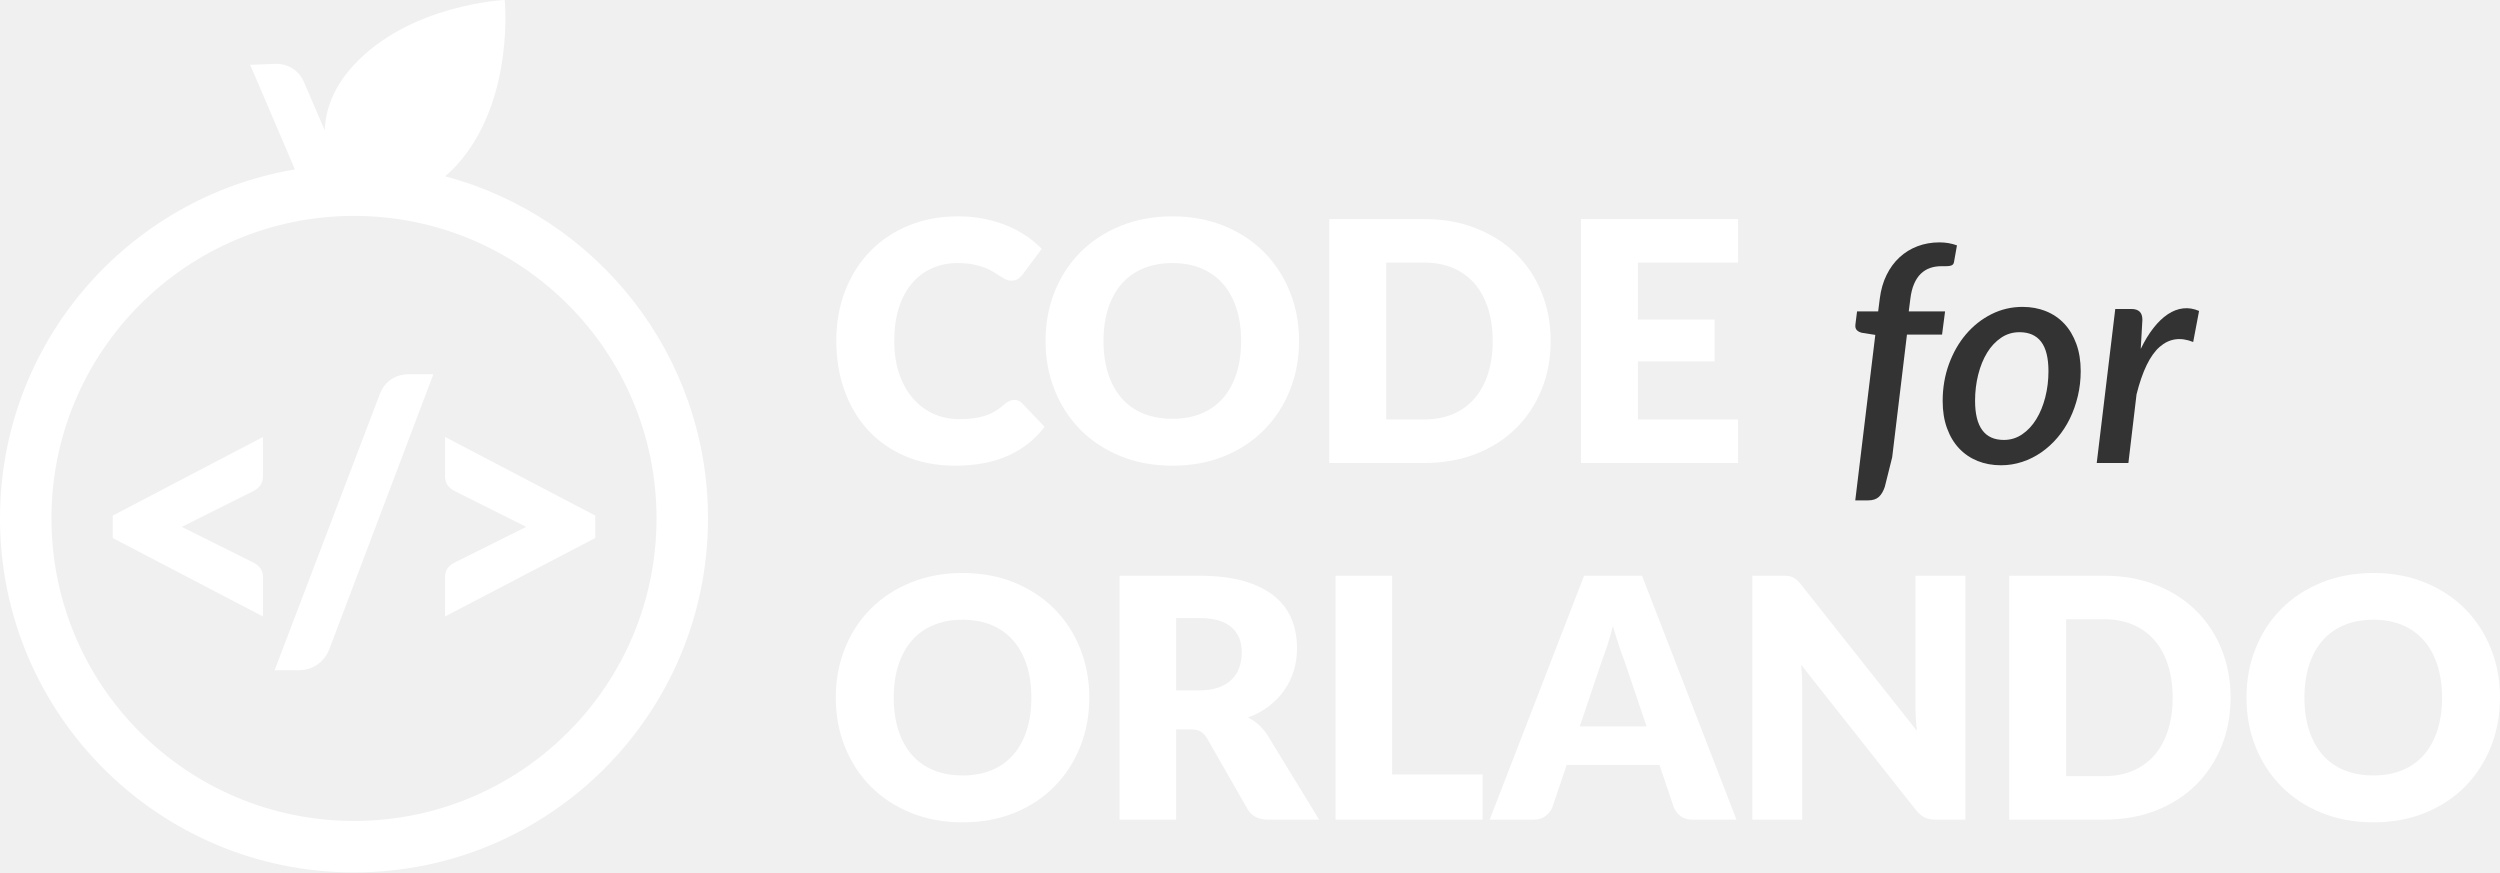
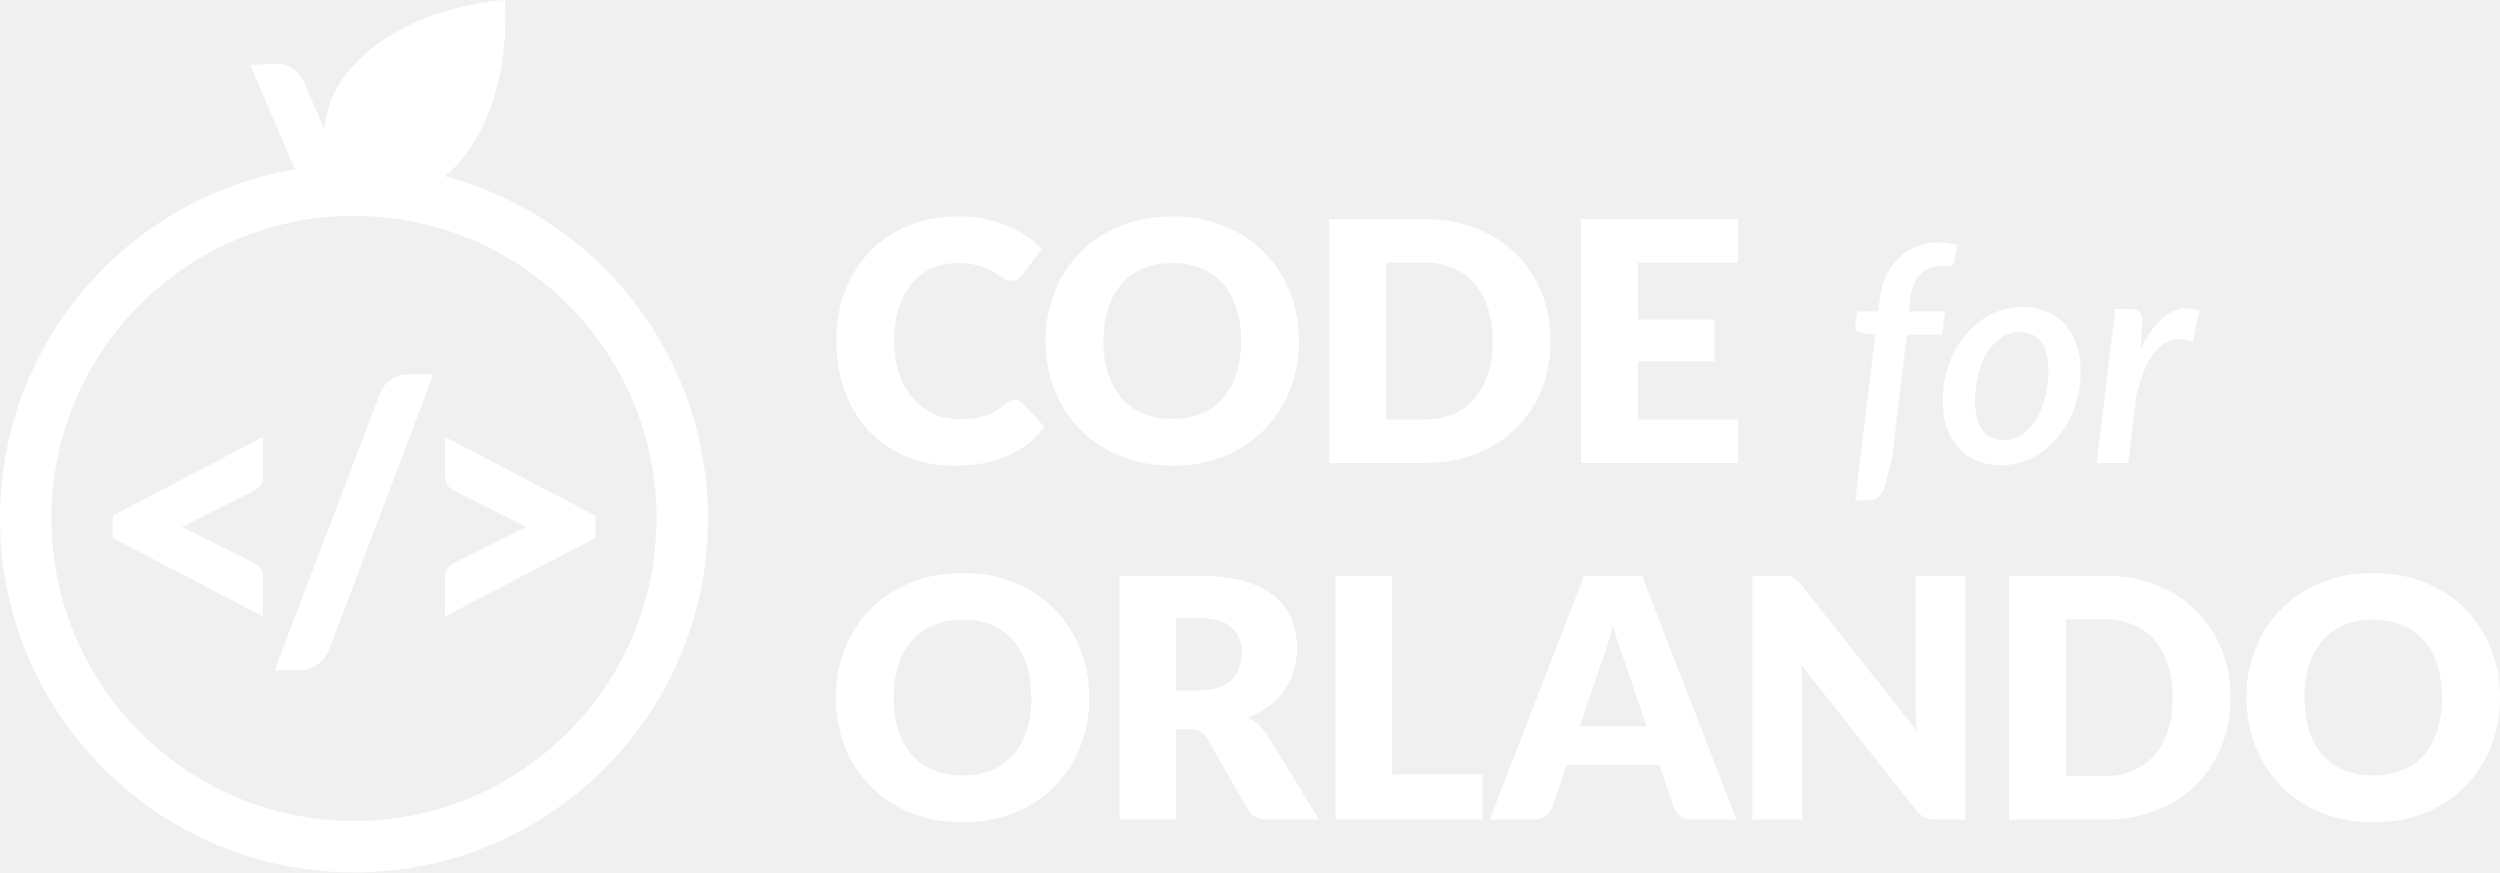
<svg xmlns="http://www.w3.org/2000/svg" version="1.1" id="Layer_1" x="0px" y="0px" width="231.378px" height="80.744px" viewBox="0 0 231.378 80.744" enable-background="new 0 0 231.378 80.744" xml:space="preserve">
  <path fill="#FFFFFF" d="M93.874,37.009c0.123,0,0.247,0.023,0.371,0.07c0.124,0.046,0.242,0.126,0.356,0.24l2.077,2.185  c-0.909,1.188-2.048,2.084-3.417,2.689c-1.369,0.604-2.989,0.906-4.858,0.906c-1.715,0-3.252-0.293-4.611-0.877  c-1.357-0.582-2.51-1.389-3.455-2.417s-1.672-2.247-2.178-3.657c-0.506-1.41-0.759-2.942-0.759-4.595  c0-1.684,0.274-3.231,0.821-4.641c0.548-1.41,1.317-2.627,2.309-3.65c0.992-1.022,2.181-1.818,3.564-2.386  c1.385-0.568,2.908-0.853,4.572-0.853c0.847,0,1.645,0.075,2.394,0.225s1.449,0.357,2.1,0.62c0.651,0.263,1.25,0.581,1.798,0.953  s1.032,0.775,1.456,1.209l-1.766,2.371c-0.114,0.145-0.248,0.276-0.403,0.395c-0.154,0.119-0.371,0.178-0.65,0.178  c-0.187,0-0.362-0.041-0.527-0.124c-0.165-0.082-0.341-0.183-0.527-0.302c-0.186-0.119-0.39-0.248-0.611-0.387  c-0.223-0.14-0.486-0.269-0.79-0.388c-0.306-0.118-0.662-0.219-1.07-0.302s-0.885-0.124-1.433-0.124c-0.868,0-1.661,0.16-2.379,0.48  c-0.719,0.321-1.338,0.789-1.859,1.403c-0.521,0.615-0.925,1.369-1.209,2.262c-0.284,0.894-0.426,1.914-0.426,3.061  c0,1.157,0.157,2.185,0.473,3.084s0.743,1.655,1.286,2.27c0.542,0.615,1.175,1.083,1.898,1.402c0.723,0.321,1.497,0.481,2.323,0.481  c0.477,0,0.91-0.023,1.303-0.07c0.393-0.046,0.76-0.124,1.1-0.232c0.341-0.109,0.661-0.253,0.961-0.434s0.605-0.411,0.915-0.69  c0.123-0.103,0.258-0.188,0.403-0.256C93.568,37.043,93.719,37.009,93.874,37.009" />
  <path fill="#FFFFFF" d="M120.229,31.554c0,1.633-0.281,3.151-0.845,4.556c-0.563,1.405-1.356,2.627-2.378,3.665  c-1.023,1.038-2.255,1.852-3.697,2.442c-1.44,0.588-3.04,0.883-4.796,0.883s-3.356-0.295-4.804-0.883  c-1.446-0.59-2.684-1.404-3.711-2.442c-1.028-1.038-1.824-2.26-2.387-3.665c-0.563-1.405-0.845-2.923-0.845-4.556  c0-1.632,0.281-3.151,0.845-4.556c0.562-1.405,1.358-2.624,2.387-3.657c1.027-1.033,2.265-1.844,3.711-2.433  c1.447-0.589,3.048-0.884,4.804-0.884s3.355,0.298,4.796,0.891c1.442,0.595,2.674,1.409,3.697,2.441  c1.021,1.034,1.814,2.253,2.378,3.658S120.229,29.932,120.229,31.554 M114.868,31.554c0-1.116-0.146-2.12-0.435-3.014  c-0.289-0.893-0.705-1.65-1.247-2.27c-0.543-0.62-1.207-1.095-1.992-1.426c-0.784-0.33-1.679-0.496-2.681-0.496  c-1.012,0-1.913,0.166-2.704,0.496c-0.79,0.331-1.456,0.806-1.999,1.426c-0.542,0.62-0.958,1.377-1.247,2.27  c-0.29,0.894-0.434,1.898-0.434,3.014c0,1.126,0.144,2.136,0.434,3.03c0.289,0.894,0.705,1.65,1.247,2.27  c0.543,0.62,1.209,1.092,1.999,1.418c0.791,0.325,1.692,0.488,2.704,0.488c1.002,0,1.896-0.163,2.681-0.488  c0.785-0.326,1.449-0.798,1.992-1.418c0.542-0.62,0.958-1.376,1.247-2.27S114.868,32.68,114.868,31.554" />
  <path fill="#FFFFFF" d="M143.515,31.554c0,1.633-0.281,3.138-0.845,4.517c-0.562,1.38-1.355,2.573-2.378,3.58  c-1.022,1.007-2.255,1.793-3.696,2.356c-1.441,0.562-3.04,0.844-4.797,0.844h-8.771V20.273h8.771c1.757,0,3.355,0.284,4.797,0.852  c1.441,0.568,2.674,1.353,3.696,2.355s1.815,2.193,2.378,3.572C143.233,28.431,143.515,29.932,143.515,31.554 M138.153,31.554  c0-1.116-0.146-2.123-0.435-3.022c-0.289-0.898-0.705-1.66-1.247-2.286c-0.543-0.625-1.205-1.105-1.991-1.441  c-0.785-0.335-1.68-0.503-2.682-0.503h-3.502v14.52h3.502c1.002,0,1.896-0.168,2.682-0.504c0.786-0.335,1.448-0.816,1.991-1.441  c0.542-0.625,0.958-1.387,1.247-2.286C138.008,33.693,138.153,32.68,138.153,31.554" />
  <polygon fill="#FFFFFF" points="151.592,24.302 151.592,29.571 158.689,29.571 158.689,33.445 151.592,33.445 151.592,38.822  160.858,38.822 160.858,42.851 146.322,42.851 146.322,20.273 160.858,20.273 160.858,24.302 " />
-   <path fill="#333333" d="M176.491,30.968l-1.367,11.353l-0.683,2.734c-0.132,0.399-0.312,0.708-0.544,0.927  c-0.233,0.218-0.563,0.328-0.99,0.328h-1.2l1.854-15.314l-1.24-0.195c-0.195-0.047-0.352-0.128-0.467-0.245  c-0.117-0.116-0.161-0.29-0.134-0.523l0.153-1.213h1.953l0.152-1.199c0.104-0.809,0.312-1.534,0.629-2.176  c0.315-0.642,0.716-1.186,1.199-1.632c0.483-0.446,1.039-0.788,1.666-1.025c0.628-0.237,1.305-0.356,2.03-0.356  c0.576,0,1.115,0.093,1.617,0.279l-0.278,1.562c-0.019,0.103-0.061,0.179-0.126,0.231c-0.064,0.051-0.15,0.086-0.258,0.104  c-0.107,0.019-0.226,0.028-0.356,0.028h-0.403c-0.392,0-0.746,0.056-1.067,0.167c-0.321,0.112-0.606,0.289-0.857,0.531  c-0.251,0.241-0.46,0.557-0.627,0.948c-0.168,0.39-0.284,0.869-0.35,1.436l-0.14,1.102h3.362l-0.279,2.148H176.491z" />
-   <path fill="#333333" d="M185.194,43.061c-0.781,0-1.502-0.133-2.162-0.396c-0.66-0.267-1.23-0.652-1.708-1.158  c-0.48-0.507-0.854-1.13-1.123-1.87c-0.271-0.739-0.405-1.578-0.405-2.517c0-1.218,0.193-2.357,0.579-3.417  c0.386-1.061,0.914-1.983,1.583-2.769c0.67-0.786,1.453-1.404,2.35-1.855c0.897-0.451,1.857-0.676,2.88-0.676  c0.781,0,1.502,0.132,2.162,0.397s1.228,0.651,1.702,1.158c0.475,0.507,0.846,1.13,1.115,1.869c0.27,0.739,0.405,1.578,0.405,2.517  c0,0.8-0.089,1.572-0.266,2.315c-0.177,0.744-0.423,1.439-0.739,2.085c-0.316,0.647-0.699,1.235-1.15,1.765  c-0.451,0.53-0.948,0.983-1.492,1.359c-0.544,0.377-1.132,0.67-1.765,0.879C186.528,42.957,185.872,43.061,185.194,43.061   M185.459,40.717c0.623,0,1.189-0.174,1.701-0.523s0.945-0.816,1.304-1.402s0.635-1.262,0.83-2.029  c0.196-0.767,0.293-1.569,0.293-2.406c0-1.227-0.225-2.136-0.676-2.726c-0.451-0.591-1.118-0.886-2.002-0.886  c-0.632,0-1.202,0.172-1.708,0.516c-0.507,0.344-0.938,0.804-1.29,1.38c-0.354,0.577-0.628,1.251-0.823,2.023  s-0.293,1.581-0.293,2.427C182.795,39.508,183.683,40.717,185.459,40.717" />
-   <path fill="#333333" d="M198.128,32.293c0.363-0.753,0.755-1.399,1.179-1.939c0.423-0.539,0.864-0.962,1.325-1.269  c0.46-0.307,0.935-0.488,1.422-0.544c0.488-0.055,0.979,0.024,1.473,0.237l-0.545,2.874c-1.181-0.475-2.216-0.323-3.104,0.453  c-0.888,0.776-1.601,2.243-2.14,4.4l-0.753,6.346h-2.93l1.715-14.254h1.507c0.325,0,0.573,0.082,0.747,0.244  c0.172,0.163,0.257,0.417,0.257,0.76L198.128,32.293z" />
+   <path fill="#FFFFFF" d="M176.491,30.968l-1.367,11.353l-0.683,2.734c-0.132,0.399-0.312,0.708-0.544,0.927  c-0.233,0.218-0.563,0.328-0.99,0.328h-1.2l1.854-15.314l-1.24-0.195c-0.195-0.047-0.352-0.128-0.467-0.245  c-0.117-0.116-0.161-0.29-0.134-0.523l0.153-1.213h1.953l0.152-1.199c0.104-0.809,0.312-1.534,0.629-2.176  c0.315-0.642,0.716-1.186,1.199-1.632c0.483-0.446,1.039-0.788,1.666-1.025c0.628-0.237,1.305-0.356,2.03-0.356  c0.576,0,1.115,0.093,1.617,0.279l-0.278,1.562c-0.019,0.103-0.061,0.179-0.126,0.231c-0.064,0.051-0.15,0.086-0.258,0.104  c-0.107,0.019-0.226,0.028-0.356,0.028h-0.403c-0.392,0-0.746,0.056-1.067,0.167c-0.321,0.112-0.606,0.289-0.857,0.531  c-0.251,0.241-0.46,0.557-0.627,0.948c-0.168,0.39-0.284,0.869-0.35,1.436l-0.14,1.102h3.362l-0.279,2.148H176.491z" />
+   <path fill="#FFFFFF" d="M185.194,43.061c-0.781,0-1.502-0.133-2.162-0.396c-0.66-0.267-1.23-0.652-1.708-1.158  c-0.48-0.507-0.854-1.13-1.123-1.87c-0.271-0.739-0.405-1.578-0.405-2.517c0-1.218,0.193-2.357,0.579-3.417  c0.386-1.061,0.914-1.983,1.583-2.769c0.67-0.786,1.453-1.404,2.35-1.855c0.897-0.451,1.857-0.676,2.88-0.676  c0.781,0,1.502,0.132,2.162,0.397s1.228,0.651,1.702,1.158c0.475,0.507,0.846,1.13,1.115,1.869c0.27,0.739,0.405,1.578,0.405,2.517  c0,0.8-0.089,1.572-0.266,2.315c-0.177,0.744-0.423,1.439-0.739,2.085c-0.316,0.647-0.699,1.235-1.15,1.765  c-0.451,0.53-0.948,0.983-1.492,1.359c-0.544,0.377-1.132,0.67-1.765,0.879C186.528,42.957,185.872,43.061,185.194,43.061   M185.459,40.717c0.623,0,1.189-0.174,1.701-0.523s0.945-0.816,1.304-1.402s0.635-1.262,0.83-2.029  c0.196-0.767,0.293-1.569,0.293-2.406c0-1.227-0.225-2.136-0.676-2.726c-0.451-0.591-1.118-0.886-2.002-0.886  c-0.632,0-1.202,0.172-1.708,0.516c-0.507,0.344-0.938,0.804-1.29,1.38c-0.354,0.577-0.628,1.251-0.823,2.023  s-0.293,1.581-0.293,2.427C182.795,39.508,183.683,40.717,185.459,40.717" />
+   <path fill="#FFFFFF" d="M198.128,32.293c0.363-0.753,0.755-1.399,1.179-1.939c0.423-0.539,0.864-0.962,1.325-1.269  c0.46-0.307,0.935-0.488,1.422-0.544c0.488-0.055,0.979,0.024,1.473,0.237l-0.545,2.874c-1.181-0.475-2.216-0.323-3.104,0.453  c-0.888,0.776-1.601,2.243-2.14,4.4l-0.753,6.346h-2.93l1.715-14.254h1.507c0.325,0,0.573,0.082,0.747,0.244  c0.172,0.163,0.257,0.417,0.257,0.76L198.128,32.293z" />
  <path fill="#FFFFFF" d="M100.816,64.563c0,1.633-0.282,3.151-0.846,4.556c-0.562,1.405-1.355,2.627-2.378,3.666  c-1.022,1.037-2.255,1.852-3.697,2.44c-1.44,0.589-3.039,0.883-4.796,0.883c-1.756,0-3.356-0.294-4.804-0.883  c-1.446-0.589-2.683-1.403-3.711-2.44c-1.028-1.039-1.824-2.261-2.386-3.666c-0.564-1.404-0.845-2.923-0.845-4.556  c0-1.632,0.28-3.151,0.845-4.556c0.562-1.405,1.357-2.625,2.386-3.657c1.028-1.033,2.265-1.845,3.711-2.433  c1.447-0.59,3.048-0.885,4.804-0.885c1.757,0,3.355,0.299,4.796,0.891c1.442,0.596,2.675,1.408,3.697,2.441  c1.022,1.034,1.815,2.254,2.378,3.658C100.534,61.429,100.816,62.941,100.816,64.563 M95.454,64.563c0-1.116-0.146-2.12-0.434-3.015  c-0.289-0.893-0.705-1.649-1.247-2.27c-0.544-0.619-1.207-1.095-1.992-1.426c-0.785-0.33-1.68-0.496-2.682-0.496  c-1.012,0-1.913,0.166-2.704,0.496c-0.789,0.331-1.455,0.807-1.998,1.426c-0.543,0.62-0.958,1.377-1.247,2.27  c-0.29,0.895-0.435,1.898-0.435,3.015c0,1.126,0.145,2.136,0.435,3.03c0.289,0.893,0.704,1.65,1.247,2.27  c0.543,0.62,1.209,1.092,1.998,1.418c0.791,0.325,1.692,0.488,2.704,0.488c1.002,0,1.896-0.163,2.682-0.488  c0.785-0.326,1.448-0.798,1.992-1.418c0.542-0.619,0.958-1.377,1.247-2.27C95.309,66.699,95.454,65.689,95.454,64.563" />
  <path fill="#FFFFFF" d="M122.087,75.86h-4.742c-0.879,0-1.509-0.33-1.891-0.991l-3.75-6.555c-0.176-0.279-0.372-0.482-0.589-0.613  c-0.217-0.129-0.527-0.193-0.931-0.193h-1.332v8.353h-5.237V53.282h7.345c1.632,0,3.024,0.168,4.176,0.503  c1.152,0.336,2.092,0.805,2.821,1.403c0.728,0.599,1.257,1.308,1.588,2.123s0.496,1.705,0.496,2.665  c0,0.734-0.098,1.426-0.295,2.076c-0.196,0.652-0.485,1.254-0.867,1.806c-0.383,0.554-0.854,1.046-1.418,1.479  c-0.562,0.435-1.212,0.791-1.945,1.069c0.342,0.177,0.661,0.396,0.962,0.659c0.299,0.264,0.567,0.576,0.806,0.938L122.087,75.86z   M110.96,63.897c0.713,0,1.32-0.09,1.821-0.271c0.501-0.182,0.911-0.432,1.231-0.752s0.553-0.695,0.697-1.125  c0.146-0.428,0.217-0.891,0.217-1.386c0-0.991-0.322-1.767-0.968-2.325c-0.646-0.558-1.646-0.836-2.999-0.836h-2.107v6.694H110.96z" />
  <polygon fill="#FFFFFF" points="137.214,71.677 137.214,75.861 123.608,75.861 123.608,53.283 128.846,53.283 128.846,71.677 " />
  <path fill="#FFFFFF" d="M160.713,75.861h-4.06c-0.455,0-0.822-0.106-1.102-0.318c-0.278-0.212-0.49-0.482-0.635-0.814l-1.333-3.936  h-8.585l-1.332,3.936c-0.113,0.291-0.317,0.551-0.612,0.783c-0.294,0.232-0.658,0.35-1.093,0.35h-4.091l8.74-22.579h5.362  L160.713,75.861z M152.392,67.229l-2.093-6.183c-0.154-0.393-0.319-0.854-0.495-1.387c-0.177-0.532-0.352-1.108-0.527-1.728  c-0.155,0.629-0.32,1.213-0.496,1.75c-0.175,0.537-0.341,1.002-0.496,1.396l-2.076,6.151H152.392z" />
  <path fill="#FFFFFF" d="M181.897,53.282v22.579h-2.729c-0.402,0-0.741-0.065-1.014-0.194c-0.274-0.129-0.546-0.354-0.814-0.674  l-10.646-13.467c0.041,0.403,0.068,0.793,0.085,1.17c0.015,0.377,0.022,0.731,0.022,1.062v12.104h-4.618V53.282h2.76  c0.227,0,0.418,0.01,0.572,0.03c0.155,0.021,0.294,0.06,0.418,0.117c0.124,0.057,0.243,0.137,0.357,0.239  c0.113,0.104,0.242,0.243,0.387,0.419l10.739,13.559c-0.051-0.434-0.088-0.854-0.108-1.262s-0.03-0.793-0.03-1.154V53.282H181.897z" />
  <path fill="#FFFFFF" d="M206.443,64.563c0,1.633-0.281,3.138-0.844,4.517c-0.564,1.381-1.356,2.573-2.379,3.58  c-1.023,1.008-2.255,1.793-3.696,2.356c-1.442,0.563-3.04,0.844-4.797,0.844h-8.771V53.283h8.771c1.757,0,3.354,0.283,4.797,0.852  c1.441,0.568,2.673,1.353,3.696,2.355c1.022,1.002,1.814,2.192,2.379,3.571C206.162,61.44,206.443,62.941,206.443,64.563   M201.081,64.563c0-1.116-0.145-2.123-0.434-3.022c-0.289-0.898-0.705-1.66-1.247-2.285c-0.543-0.625-1.206-1.105-1.992-1.441  c-0.785-0.335-1.679-0.503-2.681-0.503h-3.502v14.521h3.502c1.002,0,1.896-0.168,2.681-0.504c0.786-0.336,1.449-0.816,1.992-1.441  c0.542-0.625,0.958-1.387,1.247-2.286C200.937,66.703,201.081,65.689,201.081,64.563" />
  <path fill="#FFFFFF" d="M231.377,64.563c0,1.633-0.281,3.151-0.845,4.556c-0.562,1.405-1.355,2.627-2.378,3.666  c-1.023,1.037-2.255,1.852-3.696,2.44s-3.041,0.883-4.797,0.883s-3.356-0.294-4.804-0.883c-1.446-0.589-2.683-1.403-3.711-2.44  c-1.028-1.039-1.824-2.261-2.388-3.666c-0.562-1.404-0.844-2.923-0.844-4.556c0-1.632,0.281-3.151,0.844-4.556  c0.563-1.405,1.359-2.625,2.388-3.657c1.028-1.033,2.265-1.845,3.711-2.433c1.447-0.59,3.048-0.885,4.804-0.885  s3.355,0.299,4.797,0.891c1.441,0.596,2.673,1.408,3.696,2.441c1.022,1.034,1.815,2.254,2.378,3.658  C231.096,61.429,231.377,62.941,231.377,64.563 M226.016,64.563c0-1.116-0.146-2.12-0.435-3.015  c-0.289-0.893-0.705-1.649-1.248-2.27c-0.542-0.619-1.205-1.095-1.99-1.426c-0.785-0.33-1.68-0.496-2.682-0.496  c-1.012,0-1.914,0.166-2.704,0.496c-0.79,0.331-1.457,0.807-1.999,1.426c-0.542,0.62-0.958,1.377-1.247,2.27  c-0.289,0.895-0.434,1.898-0.434,3.015c0,1.126,0.145,2.136,0.434,3.03c0.289,0.893,0.705,1.65,1.247,2.27  c0.542,0.62,1.209,1.092,1.999,1.418c0.79,0.325,1.692,0.488,2.704,0.488c1.002,0,1.896-0.163,2.682-0.488  c0.785-0.326,1.448-0.798,1.99-1.418c0.543-0.619,0.959-1.377,1.248-2.27C225.87,66.699,226.016,65.689,226.016,64.563" />
  <g>
    <path id="SVGID_1_" fill="#FFFFFF" d="M4.763,47.98c0-15.462,12.536-27.999,27.999-27.999c15.464,0,28,12.537,28,27.999c0,15.464-12.536,28-28,28    C17.299,75.98,4.763,63.444,4.763,47.98 M32.683,6.088c-1.905,2.085-2.561,4.168-2.628,5.974l-1.894-4.399    c-0.25-0.587-0.613-1.031-1.096-1.333c-0.479-0.302-1.03-0.441-1.655-0.417l-2.256,0.085l4.142,9.683    C11.806,18.285,0,31.751,0,47.98c0,18.095,14.669,32.763,32.762,32.763c18.095,0,32.763-14.668,32.763-32.763    c0-15.179-10.326-27.943-24.335-31.662c0.52-0.432,1.033-0.943,1.532-1.554C47.611,8.778,46.712,0,46.712,0    S37.896,0.382,32.683,6.088" />
  </g>
  <g>
    <path id="SVGID_4_" fill="#FFFFFF" d="M37.843,34.64c-0.619,0-1.162,0.154-1.631,0.463c-0.469,0.309-0.818,0.755-1.047,1.338l-9.749,25.59h2.267    c0.274,0,0.55-0.04,0.831-0.12s0.544-0.2,0.79-0.36s0.468-0.359,0.669-0.602c0.201-0.239,0.364-0.514,0.49-0.823l9.645-25.486    H37.843z" />
  </g>
  <g>
    <path id="SVGID_7_" fill="#FFFFFF" d="M41.19,44.131c0,0.264,0.068,0.506,0.205,0.729c0.139,0.223,0.355,0.415,0.653,0.575l6.656,3.328    l-6.656,3.313c-0.298,0.16-0.515,0.349-0.653,0.565c-0.137,0.219-0.205,0.459-0.205,0.722v3.69l13.901-7.26v-2.076L41.19,40.441    V44.131z" />
  </g>
  <g>
    <path id="SVGID_10_" fill="#FFFFFF" d="M10.433,47.719v2.076l13.902,7.26v-3.69c0-0.263-0.069-0.503-0.207-0.722    c-0.137-0.217-0.354-0.405-0.652-0.565l-6.656-3.313l6.656-3.328c0.298-0.16,0.516-0.353,0.652-0.575    c0.138-0.224,0.207-0.466,0.207-0.729v-3.689L10.433,47.719z" />
  </g>
</svg>
